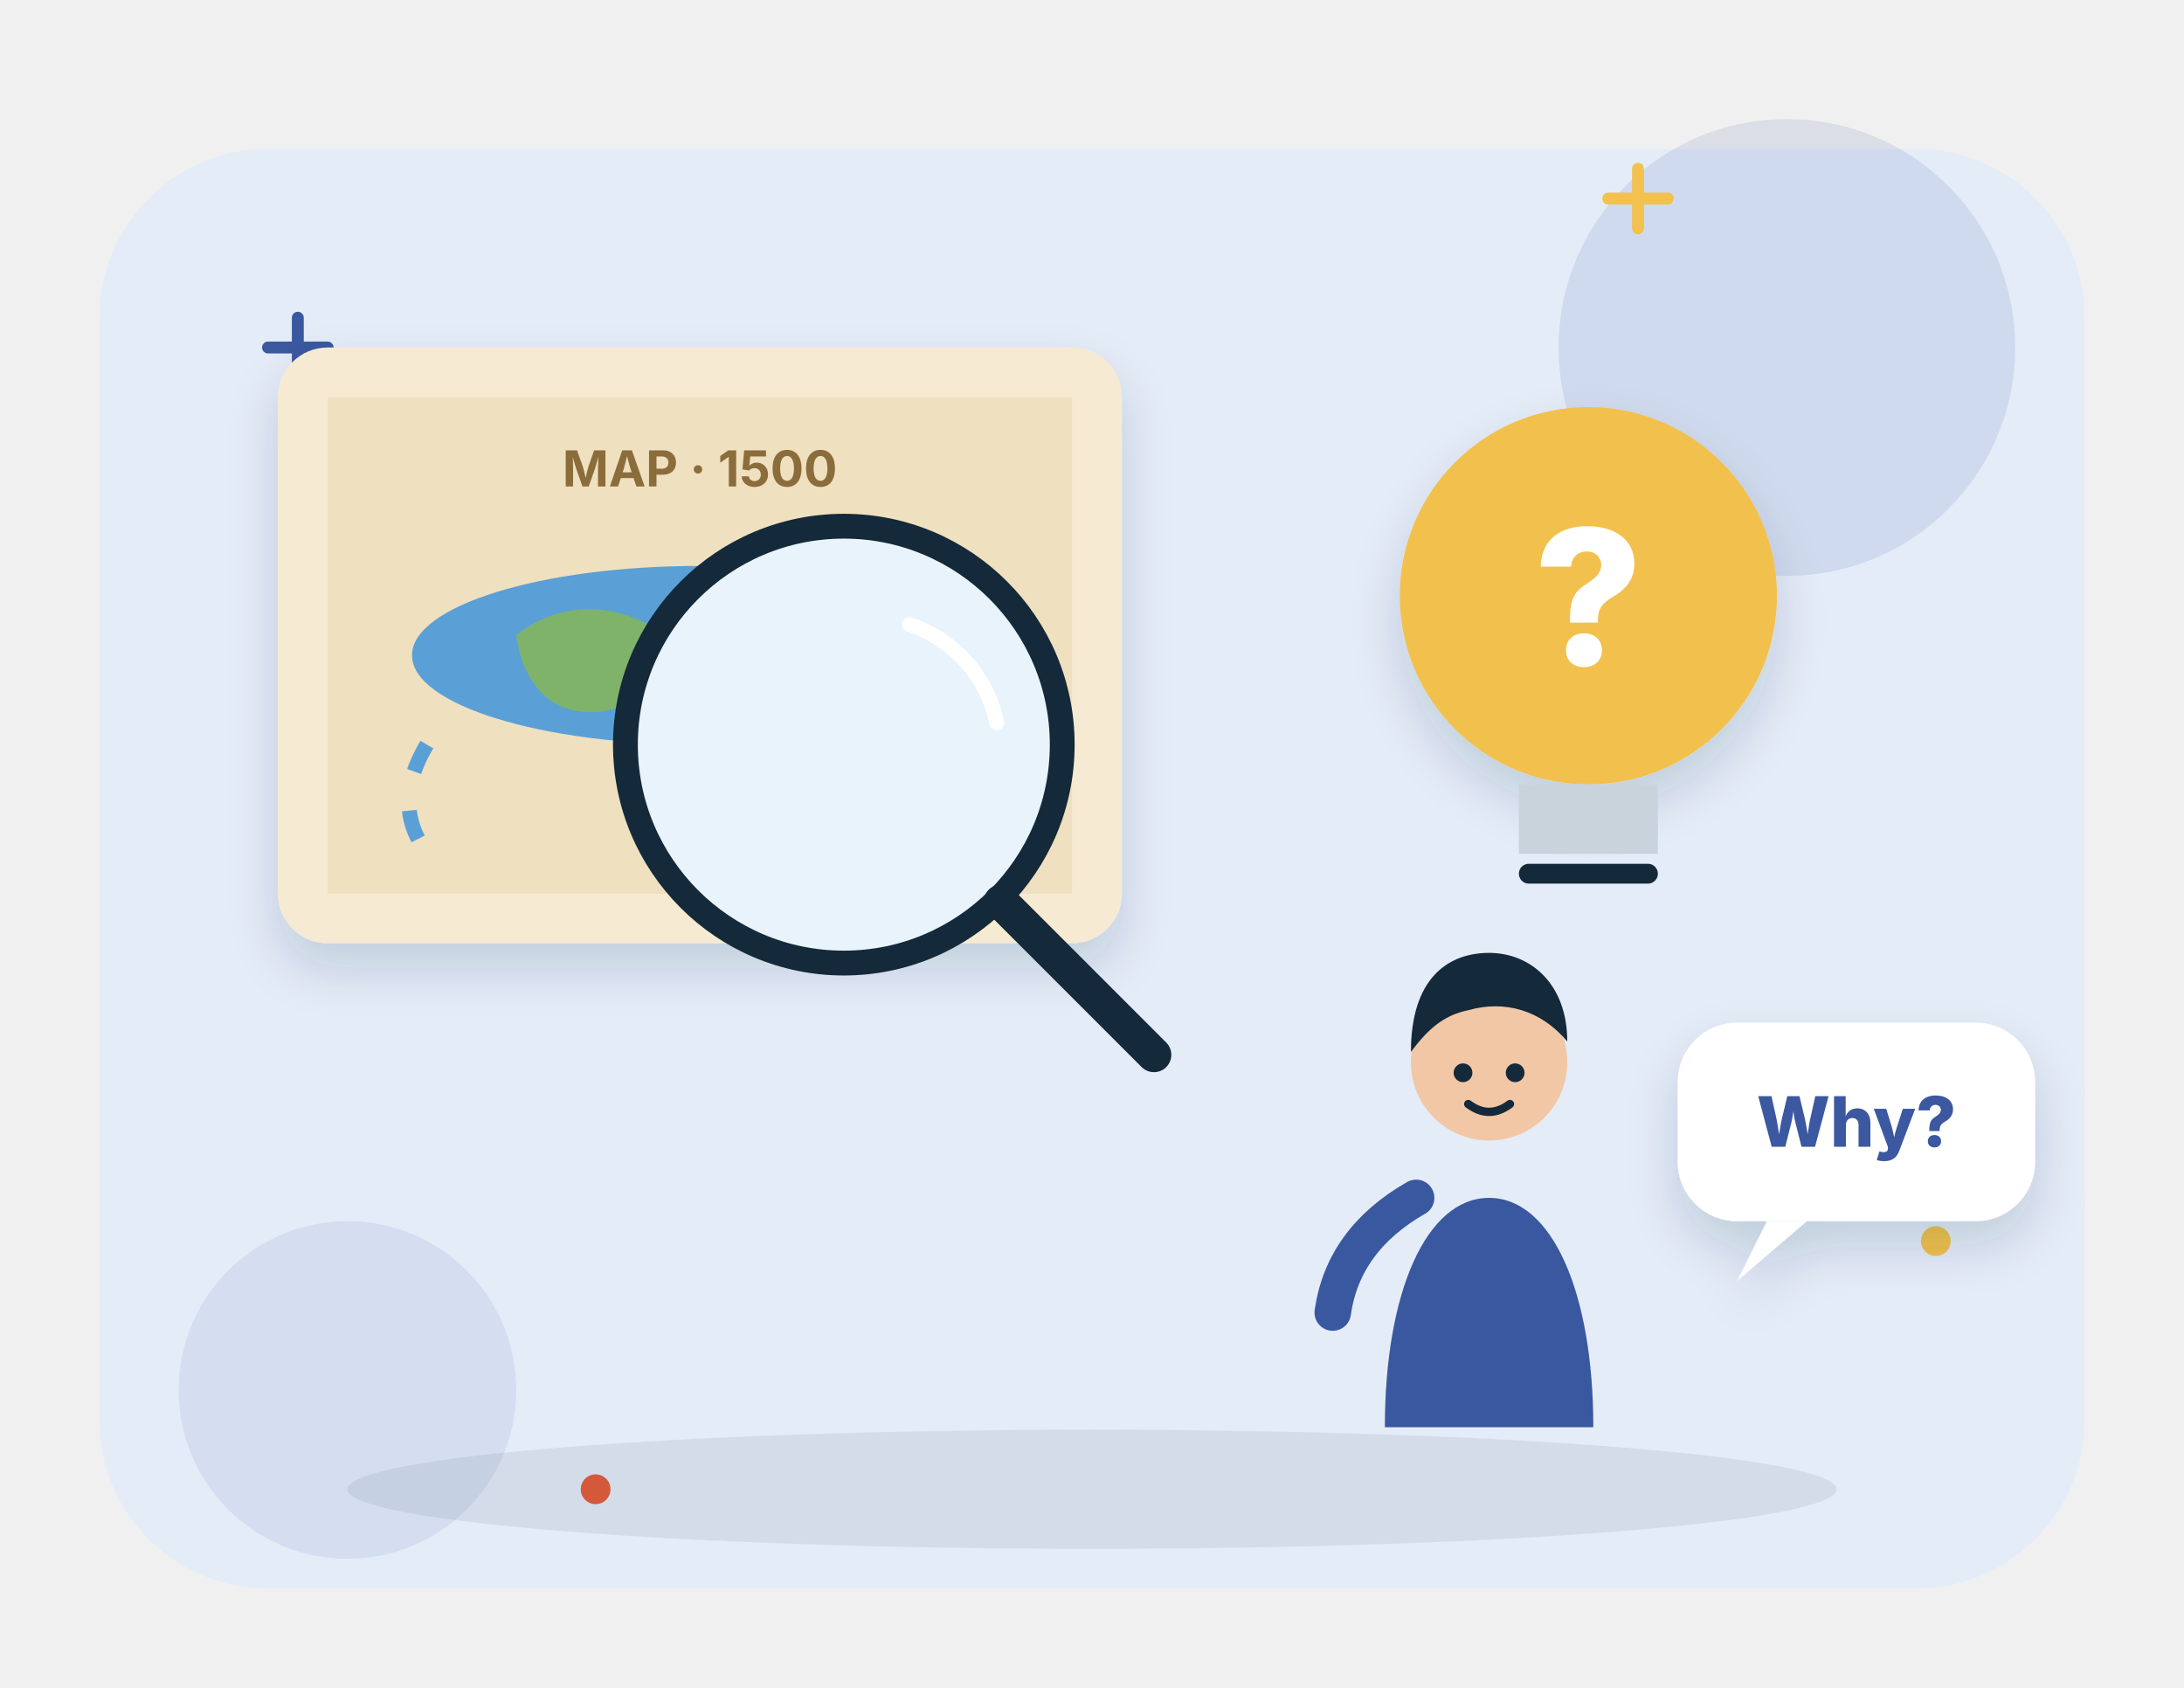
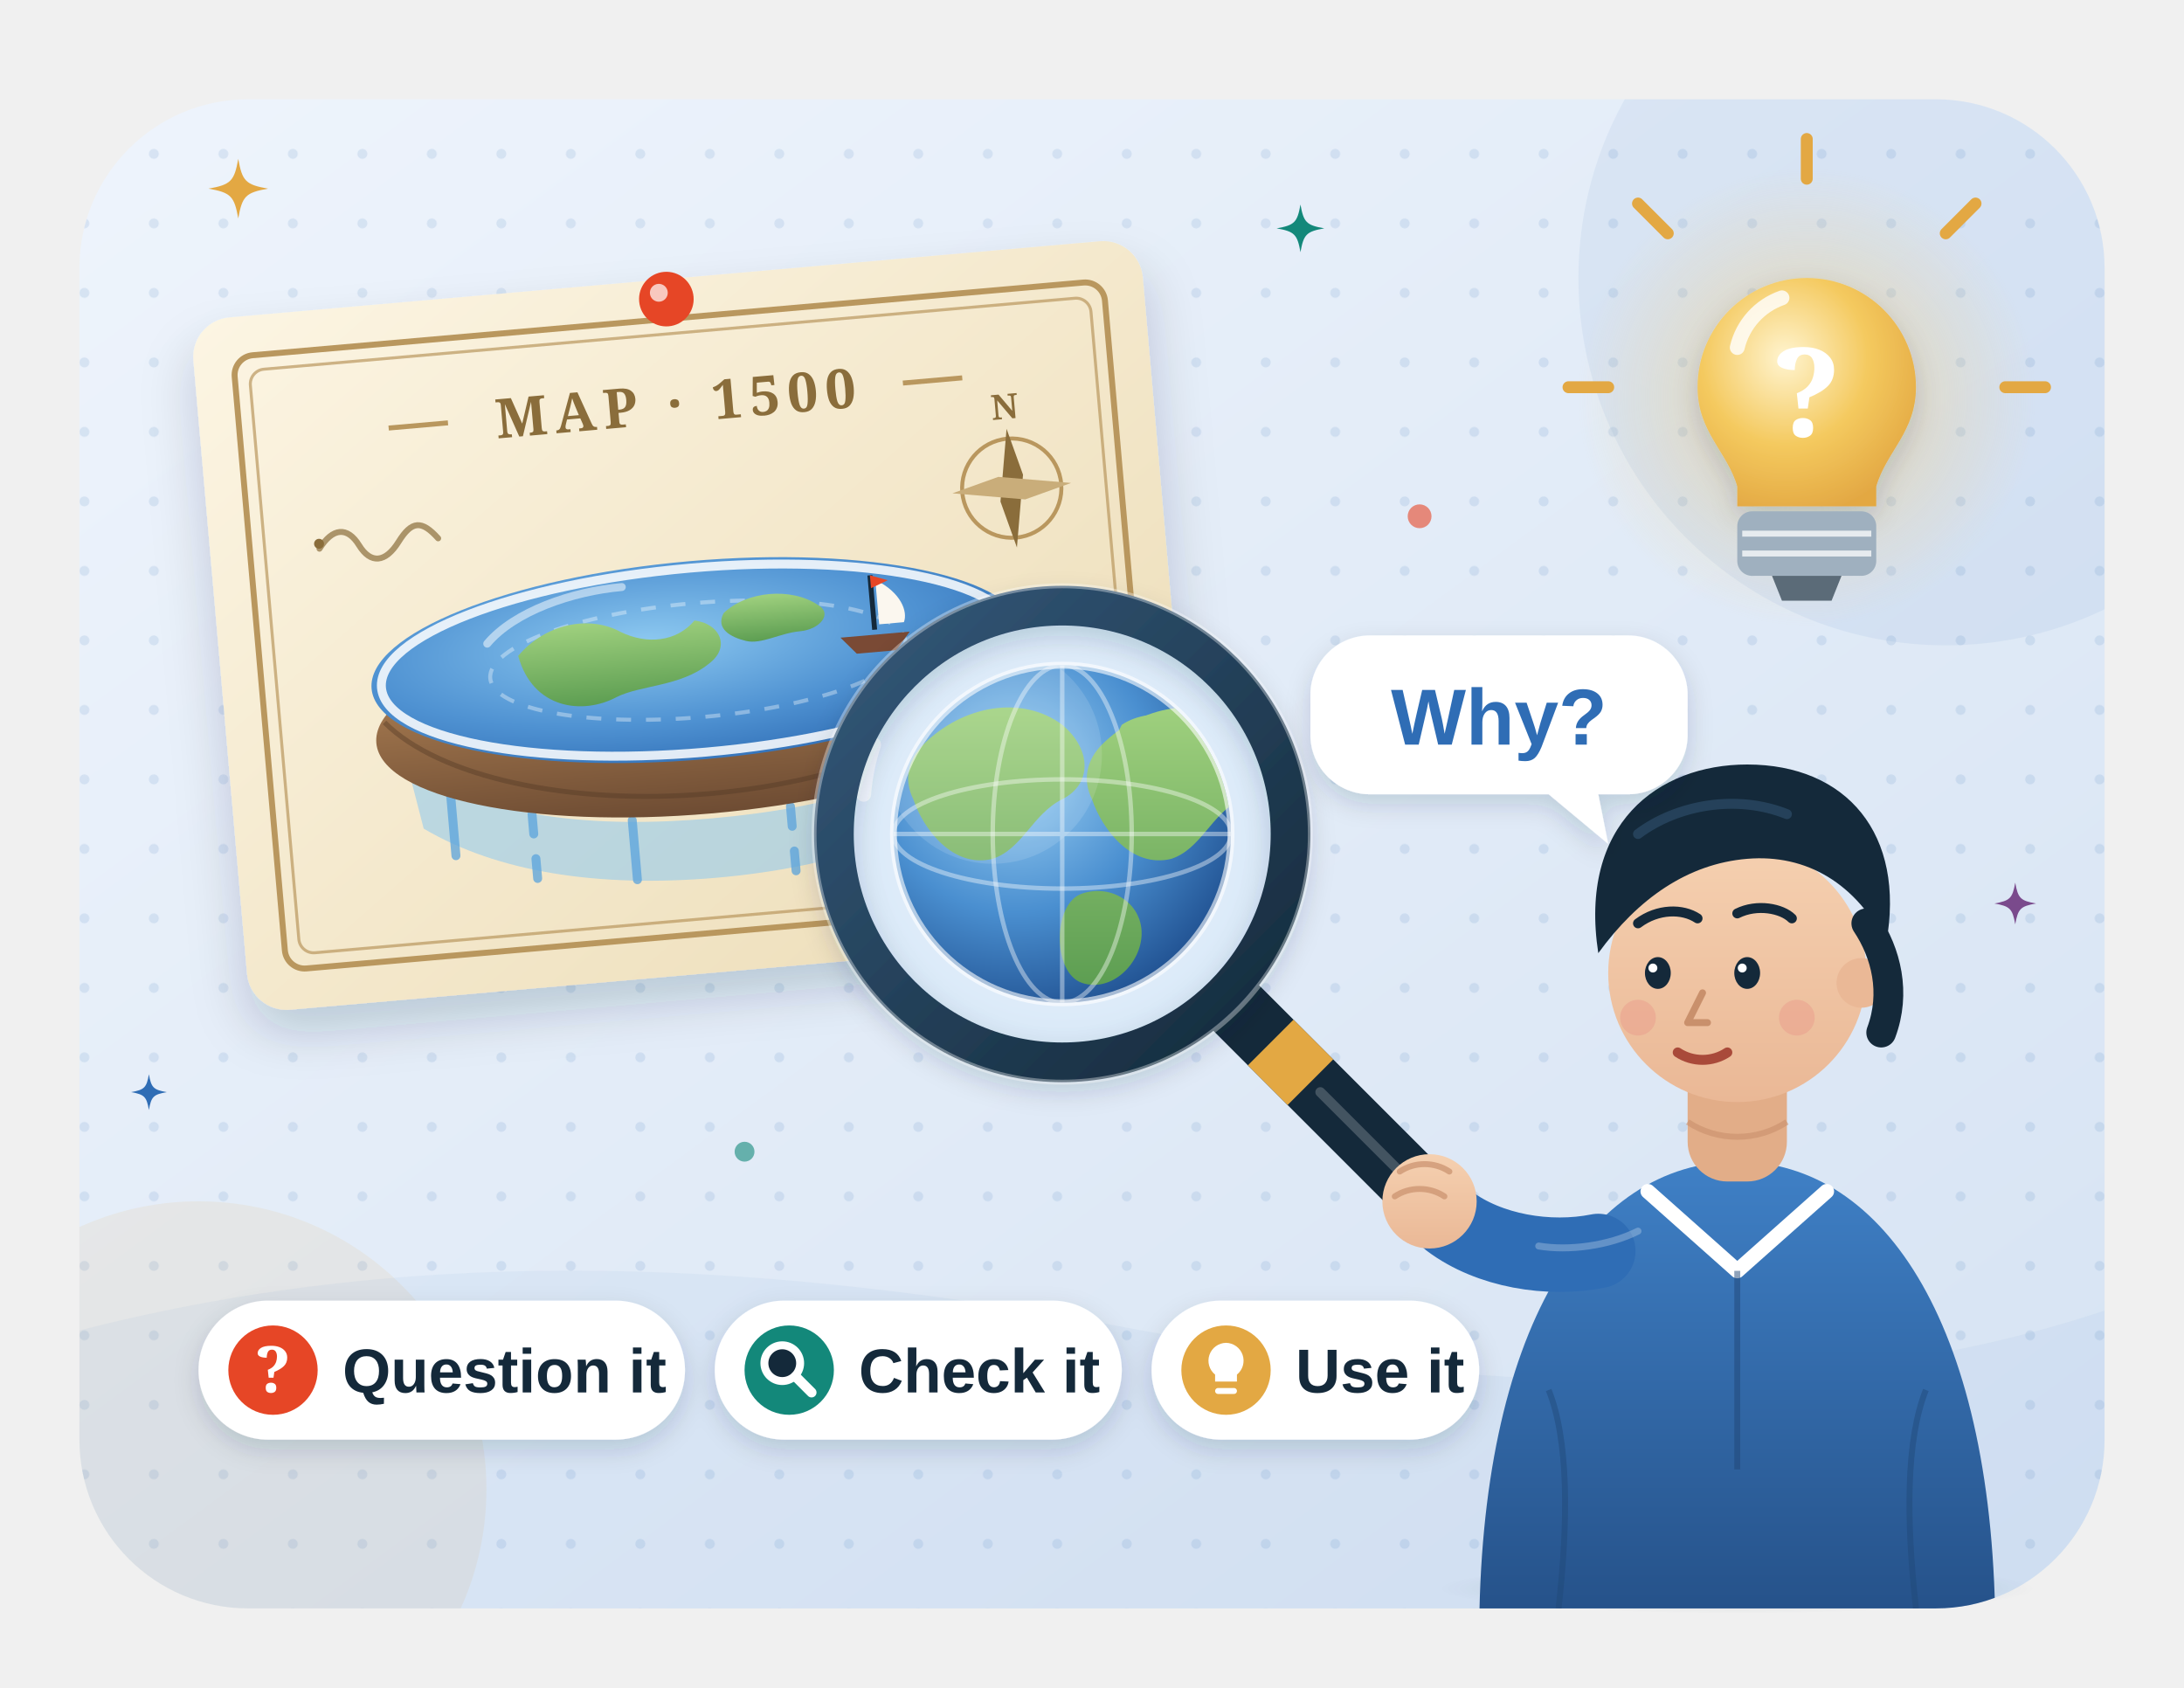
- <svg xmlns="http://www.w3.org/2000/svg" viewBox="0 0 440 340" fill="none" role="img" aria-label="A student looks through a big magnifying glass at a flat Earth map and a lightbulb with a question mark">
-   <style>.fl{animation:fl 5s ease-in-out infinite;transform-box:fill-box;transform-origin:center}.f2{animation-delay:-1.7s}.f3{animation-delay:-3.3s}
- .tw{animation:tw 2.8s ease-in-out infinite;transform-box:fill-box;transform-origin:center}.t2{animation-delay:-1.4s}.t3{animation-delay:-.7s}
- .sp{animation:sp 12s linear infinite;transform-box:fill-box;transform-origin:center}.pu{animation:pu 2.4s ease-in-out infinite;transform-box:fill-box;transform-origin:center}
- .dr{stroke-dasharray:6 8;animation:dr 1.6s linear infinite}.bl{animation:bl 4s infinite;transform-box:fill-box;transform-origin:center}
- .sw{animation:sw 3s ease-in-out infinite;transform-box:fill-box;transform-origin:bottom center}.wv{animation:wv 2.6s ease-out infinite;opacity:0;transform-box:fill-box;transform-origin:center}.w2{animation-delay:.85s}.w3{animation-delay:1.7s}
- .bar{animation:bar 1.4s ease-in-out infinite;transform-box:fill-box;transform-origin:bottom}.b2{animation-delay:-.4s}.b3{animation-delay:-.8s}.b4{animation-delay:-1.1s}
- .pb{animation:pb 6s ease-in-out infinite;transform-box:fill-box;transform-origin:left}.wr{stroke-dasharray:240;animation:wr 5s ease-in-out infinite}
- @keyframes fl{0%,100%{transform:translateY(0)}50%{transform:translateY(-6px)}}@keyframes tw{0%,100%{opacity:.3;transform:scale(.7)}50%{opacity:1;transform:scale(1.05)}}
- @keyframes sp{to{transform:rotate(360deg)}}@keyframes pu{0%,100%{transform:scale(1)}15%{transform:scale(1.1)}30%{transform:scale(1)}}
- @keyframes dr{to{stroke-dashoffset:-28}}@keyframes bl{0%,92%,100%{transform:scaleY(1)}95%{transform:scaleY(.1)}}@keyframes sw{50%{transform:rotate(5deg)}}
- @keyframes wv{0%{opacity:0;transform:scale(.6)}30%{opacity:.9}100%{opacity:0;transform:scale(1.4)}}@keyframes bar{0%,100%{transform:scaleY(.4)}50%{transform:scaleY(1)}}
- @keyframes pb{0%{transform:scaleX(.08)}60%,100%{transform:scaleX(1)}}@keyframes wr{0%{stroke-dashoffset:240}50%,100%{stroke-dashoffset:0}}
- @media (prefers-reduced-motion:reduce){*{animation:none!important}.wv{opacity:.6}}</style>
+ <svg xmlns="http://www.w3.org/2000/svg" viewBox="0 0 440 340" fill="none" role="img" aria-label="A student holds a big magnifying glass over an old flat-Earth map; through the lens the Earth is round. A lightbulb with a question mark glows above, the student asks 'Why?', and three tags read Question it, Check it, Use it.">
+   <style>
+ .fl{animation:fl 6s ease-in-out infinite;transform-box:fill-box;transform-origin:center}.f2{animation-delay:-2s}.f3{animation-delay:-4s}
+ .tw{animation:tw 3s ease-in-out infinite;transform-box:fill-box;transform-origin:center}.t2{animation-delay:-1s}.t3{animation-delay:-2s}.t4{animation-delay:-.5s}
+ .wv{animation:wv 3s ease-out infinite;opacity:0;transform-box:fill-box;transform-origin:center}.w2{animation-delay:1s}.w3{animation-delay:2s}
+ .gs{animation:gs 14s linear infinite}
+ .bl{animation:bl 5s infinite;transform-box:fill-box;transform-origin:center}
+ .lz{animation:lz 7s ease-in-out infinite;transform-box:view-box;transform-origin:300px 260px}
+ .wf{stroke-dasharray:4 5;animation:wf 1.2s linear infinite}
+ @keyframes fl{50%{transform:translateY(-5px)}}
+ @keyframes tw{0%,100%{opacity:.35;transform:scale(.6)}50%{opacity:1;transform:scale(1)}}
+ @keyframes wv{0%{opacity:0;transform:scale(.8)}30%{opacity:.8}100%{opacity:0;transform:scale(1.35)}}
+ @keyframes gs{to{transform:translateX(-36px)}}
+ @keyframes bl{0%,94%,100%{transform:scaleY(1)}97%{transform:scaleY(.1)}}
+ @keyframes lz{50%{transform:rotate(-2deg)}}
+ @keyframes wf{to{stroke-dashoffset:-18}}
+ @media (prefers-reduced-motion: reduce){*{animation:none !important}.wv{opacity:.5}}
+ </style>
  <defs>
-     <filter id="s" x="-30%" y="-30%" width="160%" height="170%">
-       <feDropShadow dx="0" dy="5" stdDeviation="5" flood-color="#14293a" flood-opacity=".16" />
+     <linearGradient id="sc-bg" x1="0" y1="0" x2="1" y2="1">
+       <stop offset="0" stop-color="#eef4fc" />
+       <stop offset="1" stop-color="#d6e3f3" />
+     </linearGradient>
+     <pattern id="sc-dots" width="14" height="14" patternUnits="userSpaceOnUse">
+       <circle cx="3" cy="3" r="1" fill="#2f6db5" opacity=".12" />
+     </pattern>
+     <linearGradient id="sc-parch" x1="0" y1="0" x2="1" y2="1">
+       <stop offset="0" stop-color="#fcf5e3" />
+       <stop offset="1" stop-color="#ecdcb6" />
+     </linearGradient>
+     <radialGradient id="sc-sea" cx=".42" cy=".38" r=".7">
+       <stop offset="0" stop-color="#8cc8f0" />
+       <stop offset=".6" stop-color="#4f92d2" />
+       <stop offset="1" stop-color="#2f6db5" />
+     </radialGradient>
+     <linearGradient id="sc-rock" x1="0" y1="0" x2="0" y2="1">
+       <stop offset="0" stop-color="#b98a5a" />
+       <stop offset="1" stop-color="#6e4c33" />
+     </linearGradient>
+     <linearGradient id="sc-land" x1="0" y1="0" x2="0" y2="1">
+       <stop offset="0" stop-color="#9fd07e" />
+       <stop offset="1" stop-color="#5d9e52" />
+     </linearGradient>
+     <radialGradient id="sc-globe" cx=".36" cy=".32" r=".75">
+       <stop offset="0" stop-color="#9fd3f5" />
+       <stop offset=".55" stop-color="#4a8fd0" />
+       <stop offset="1" stop-color="#1f4f8f" />
+     </radialGradient>
+     <radialGradient id="sc-lensbg" cx=".5" cy=".5" r=".5">
+       <stop offset="0" stop-color="#f4f9ff" />
+       <stop offset="1" stop-color="#d6e7f7" />
+     </radialGradient>
+     <linearGradient id="sc-rim" x1="0" y1="0" x2="1" y2="1">
+       <stop offset="0" stop-color="#34597a" />
+       <stop offset="1" stop-color="#14293a" />
+     </linearGradient>
+     <radialGradient id="sc-bulb" cx=".4" cy=".35" r=".7">
+       <stop offset="0" stop-color="#fff4cf" />
+       <stop offset=".55" stop-color="#f4c95e" />
+       <stop offset="1" stop-color="#e3a843" />
+     </radialGradient>
+     <radialGradient id="sc-glow" cx=".5" cy=".5" r=".5">
+       <stop offset="0" stop-color="#f6c766" stop-opacity=".5" />
+       <stop offset="1" stop-color="#f6c766" stop-opacity="0" />
+     </radialGradient>
+     <linearGradient id="sc-sweat" x1="0" y1="0" x2="0" y2="1">
+       <stop offset="0" stop-color="#3f80c6" />
+       <stop offset="1" stop-color="#244f86" />
+     </linearGradient>
+     <linearGradient id="sc-skin" x1="0" y1="0" x2="0" y2="1">
+       <stop offset="0" stop-color="#f5d0b0" />
+       <stop offset="1" stop-color="#eab896" />
+     </linearGradient>
+     <radialGradient id="sc-gs" cx=".5" cy=".5" r=".5">
+       <stop offset="0" stop-color="#14293a" stop-opacity=".2" />
+       <stop offset="1" stop-color="#14293a" stop-opacity="0" />
+     </radialGradient>
+     <filter id="sc-sh" x="-30%" y="-30%" width="160%" height="170%">
+       <feDropShadow dx="0" dy="5" stdDeviation="5" flood-color="#14293a" flood-opacity=".18" />
    </filter>
-     <linearGradient id="gl" x1="0" y1="0" x2="0" y2="1">
-       <stop offset="0" stop-color="#fff" stop-opacity=".55" />
-       <stop offset="1" stop-color="#fff" stop-opacity="0" />
-     </linearGradient>
+     <filter id="sc-sh2" x="-30%" y="-30%" width="160%" height="170%">
+       <feDropShadow dx="0" dy="2" stdDeviation="2.5" flood-color="#14293a" flood-opacity=".16" />
+     </filter>
+     <clipPath id="sc-lc">
+       <circle cx="214" cy="168" r="46" />
+     </clipPath>
+     <clipPath id="sc-gc">
+       <circle cx="214" cy="168" r="34" />
+     </clipPath>
+     <clipPath id="sc-panel">
+       <rect x="16" y="20" width="408" height="304" rx="34" />
+     </clipPath>
+     <path id="sc-st" d="M0-6C.8-1.5 1.5-.8 6 0 1.5.8.8 1.5 0 6-.8 1.5-1.5.8-6 0-1.5-.8-.8-1.5 0-6z" />
  </defs>
-   <rect x="20" y="30" width="400" height="290" rx="34" fill="#e4ecf8" />
-   <circle cx="360" cy="70" r="46" fill="#3a58a0" opacity=".12" />
-   <circle cx="70" cy="280" r="34" fill="#3a58a0" opacity=".1" />
-   <ellipse cx="220" cy="300" rx="150" ry="12" fill="#14293a" opacity=".08" />
-   <path class="tw" d="M54 70h12m-6-6v12" stroke="#3a58a0" stroke-width="2.4" stroke-linecap="round" />
-   <circle class="tw t2" cx="390" cy="250" r="3" fill="#f2c14e" />
-   <path class="tw t3" d="M324 40h12m-6-6v12" stroke="#f2c14e" stroke-width="2.4" stroke-linecap="round" />
-   <circle class="tw" cx="120" cy="300" r="3" fill="#d4583a" />
+   <rect x="16" y="20" width="408" height="304" rx="34" fill="url(#sc-bg)" />
+   <rect x="16" y="20" width="408" height="304" rx="34" fill="url(#sc-dots)" />
+   <g clip-path="url(#sc-panel)">
+     <circle cx="392" cy="56" r="74" fill="#2f6db5" opacity=".07" />
+     <circle cx="40" cy="300" r="58" fill="#e3a843" opacity=".1" />
+     <path d="M16 268c70-18 140-14 214 0s140 14 194-4v60H16z" fill="#2f6db5" opacity=".05" />
+   </g>
+   <g transform="translate(48 38)">
+     <use href="#sc-st" class="tw" fill="#e3a843" />
+   </g>
+   <g transform="translate(262 46)">
+     <use href="#sc-st" class="tw t2" fill="#13887a" transform="scale(.8)" />
+   </g>
+   <g transform="translate(406 182)">
+     <use href="#sc-st" class="tw t3" fill="#7a4a8c" transform="scale(.7)" />
+   </g>
+   <g transform="translate(30 220)">
+     <use href="#sc-st" class="tw t4" fill="#2f6db5" transform="scale(.6)" />
+   </g>
+   <circle cx="286" cy="104" r="2.4" fill="#e64626" opacity=".6" />
+   <circle cx="150" cy="232" r="2" fill="#13887a" opacity=".6" />
  <g class="fl">
-     <g filter="url(#s)">
-       <rect x="56" y="70" width="170" height="120" rx="10" fill="#f6ead2" />
-     </g>
-     <path d="M66 80h150v100H66z" fill="#efe0bf" />
-     <ellipse cx="141" cy="132" rx="58" ry="18" fill="#5aa0d6" />
-     <path d="M104 128c10-8 22-6 30 0s20 6 26-2c8 4 6 12-4 14-12 3-20-2-30 2s-20 0-22-14z" fill="#7fb36a" />
-     <path d="M86 150c-6 10-4 18 2 24M196 150c6 10 4 18-2 24" stroke="#5aa0d6" stroke-width="3" stroke-dasharray="3 5" class="dr" />
-     <text x="141" y="98" font-family="Inter, Arial, sans-serif" font-size="10" font-weight="700" fill="#8a6d3b" text-anchor="middle">MAP · 1500</text>
-   </g>
-   <g transform="translate(170 150)">
-     <g class="fl f3">
-       <circle r="44" fill="#e8f3fb" stroke="#14293a" stroke-width="5" />
-       <path d="M13.2 -24.2a26.4 26.4 0 0 1 17.6 19.8" stroke="#fff" stroke-width="3" stroke-linecap="round" />
-       <path d="M31.68 31.68l30.8 30.8" stroke="#14293a" stroke-width="7" stroke-linecap="round" />
+     <g transform="rotate(-5 140 126)">
+       <rect x="44" y="56" width="192" height="140" rx="8" fill="url(#sc-parch)" filter="url(#sc-sh)" />
+       <rect x="52" y="64" width="176" height="124" rx="4" stroke="#b9975e" stroke-width="1.2" />
+       <rect x="55" y="67" width="170" height="118" rx="3" stroke="#b9975e" stroke-width=".6" opacity=".7" />
+       <text x="140" y="85" font-family="Georgia, serif" font-size="11" font-weight="700" fill="#8a6d3b" text-anchor="middle" letter-spacing="1.5">MAP · 1500</text>
+       <path d="M82 81h12M186 81h12" stroke="#b9975e" stroke-width="1" />
+       <path d="M80 150c16 11 36 15 60 15s44-4 60-15l-2 12c-14 10-34 15-58 15s-44-5-58-15z" fill="#8cc8f0" opacity=".55" />
+       <g stroke="#5aa3dc" stroke-width="1.8" stroke-linecap="round" opacity=".75">
+         <path d="M88 156v12" />
+         <path class="wf" d="M104 161v15" />
+         <path d="M124 164v12" />
+         <path class="wf" d="M156 164v14" />
+         <path d="M176 161v12" />
+         <path class="wf" d="M192 156v13" />
+       </g>
+       <ellipse cx="140" cy="144" rx="66" ry="20" fill="url(#sc-rock)" />
+       <path d="M76 140c10 12 36 20 64 20s54-8 64-20" stroke="#4f3624" stroke-width="1" opacity=".4" />
+       <ellipse cx="140" cy="133" rx="66" ry="20" fill="url(#sc-sea)" />
+       <ellipse cx="140" cy="133" rx="64" ry="18.6" stroke="#ffffff" stroke-width="1.8" opacity=".85" />
+       <ellipse cx="140" cy="133" rx="42" ry="11.5" stroke="#ffffff" stroke-width=".8" opacity=".35" stroke-dasharray="3 3" />
+       <path d="M104 129c6-6 15-7 21-3 5 3 11 3 15-1 5 1 7 6 2 9-6 4-14 3-19 5-7 3-17 1-19-10z" fill="url(#sc-land)" />
+       <path d="M146 124c5-4 14-4 19 0 3 2 0 5-4 5s-8 2-11 1-6-3-4-6z" fill="url(#sc-land)" />
+       <path d="M98 126c6-6 18-9 28-9" stroke="#ffffff" stroke-width="1.6" stroke-linecap="round" opacity=".5" />
+       <g transform="translate(176 131)">
+         <path d="M-7 0h14l-3 3.5h-8z" fill="#7a4a35" />
+         <path d="M0-1v-11" stroke="#14293a" stroke-width="1" />
+         <path d="M1-11c5 3 6 7 5 9h-5z" fill="#fbf7ef" />
+         <path d="M0-12l3.5 1.3-3.5 1.3z" fill="#e64626" />
+       </g>
+       <g transform="translate(206 104)">
+         <circle r="10" stroke="#b9975e" stroke-width=".8" />
+         <path d="M0-12l2.5 9.5L0 12-2.5 2.5z" fill="#8a6d3b" />
+         <path d="M-12 0l9.5-2.5L12 0 2.5 2.5z" fill="#c9ad7a" />
+         <text y="-14" font-family="Georgia, serif" font-size="7" font-weight="700" fill="#8a6d3b" text-anchor="middle">N</text>
+       </g>
+       <path d="M66 104c3-4 6-4 8 0s5 4 8 0 5-4 8 0" stroke="#8a6d3b" stroke-width="1.2" stroke-linecap="round" opacity=".7" />
+       <circle cx="66" cy="103" r="1" fill="#8a6d3b" />
+       <circle cx="140" cy="60" r="5.5" fill="#e64626" />
+       <circle cx="138.6" cy="58.6" r="1.8" fill="#ffffff" opacity=".7" />
    </g>
  </g>
  <g class="fl f2">
-     <circle cx="320" cy="120" r="38" fill="#f2c14e" filter="url(#s)" />
-     <path d="M306 158h28v14h-28z" fill="#c9d3dc" />
-     <path d="M308 176h24" stroke="#14293a" stroke-width="4" stroke-linecap="round" />
-     <text x="320" y="134" font-family="Inter, Arial, sans-serif" font-size="38" font-weight="800" fill="#fff" text-anchor="middle">?</text>
-     <circle class="wv" cx="320" cy="120" r="40" stroke="#f2c14e" stroke-width="2.2" />
-     <circle class="wv w2" cx="320" cy="120" r="48" stroke="#f2c14e" stroke-width="2.2" />
-     <circle class="wv w3" cx="320" cy="120" r="56" stroke="#f2c14e" stroke-width="2.2" />
-   </g>
-   <g transform="translate(300 214) scale(1.05)">
-     <g class="fl f3">
-       <path d="M-20 70c0-26 8-44 20-44s20 18 20 44z" fill="#3a58a0" />
-       <path d="M-14 26q-14 8-16 22" stroke="#3a58a0" stroke-width="7" stroke-linecap="round" />
-       <circle r="15" fill="#f1c7a5" />
-       <path d="M-15-2c0-14 7-19 15-19s15 6 15 17c-5-6-12-8-19-6-5 1-8 4-11 8z" fill="#14293a" />
-       <g class="bl">
-         <circle cx="-5" cy="2" r="1.8" fill="#14293a" />
-         <circle cx="5" cy="2" r="1.8" fill="#14293a" />
-       </g>
-       <path d="M-4 8q4 3 8 0" stroke="#14293a" stroke-width="1.6" stroke-linecap="round" />
-     </g>
-   </g>
-   <g class="fl" filter="url(#s)">
-     <rect x="338" y="206" width="72" height="40" rx="12" fill="#fff" />
-     <path d="M356 246l-6 12 14-12z" fill="#fff" />
-     <text x="374" y="231" font-family="Inter, Arial, sans-serif" font-size="14" font-weight="800" fill="#3a58a0" text-anchor="middle">Why?</text>
+     <circle class="wv" cx="364" cy="80" r="34" stroke="#e3a843" stroke-width="2" />
+     <circle class="wv w2" cx="364" cy="80" r="34" stroke="#e3a843" stroke-width="2" />
+     <circle class="wv w3" cx="364" cy="80" r="34" stroke="#e3a843" stroke-width="2" />
+     <circle cx="364" cy="80" r="46" fill="url(#sc-glow)" />
+     <path d="M342 78a22 22 0 1 1 44 0c0 9-6 13-8 20v4h-28v-4c-2-7-8-11-8-20z" fill="url(#sc-bulb)" filter="url(#sc-sh2)" />
+     <path d="M350 70a14 14 0 0 1 9-10" stroke="#ffffff" stroke-width="3" stroke-linecap="round" opacity=".8" />
+     <rect x="350" y="103" width="28" height="13" rx="3" fill="#9fb0bf" />
+     <path d="M351 107.5h26M351 111.5h26" stroke="#e6ebef" stroke-width="1.2" />
+     <path d="M357 116h14l-2 5h-10z" fill="#5b6b78" />
+     <text x="364" y="88" font-family="Georgia, serif" font-size="25" font-weight="700" fill="#ffffff" text-anchor="middle">?</text>
+     <g stroke="#e3a843" stroke-width="2.4" stroke-linecap="round">
+       <path d="M364 36v-8M392 47l6-6M336 47l-6-6M404 78h8M316 78h8" />
+     </g>
+   </g>
+   <ellipse cx="350" cy="320" rx="60" ry="5" fill="url(#sc-gs)" />
+   <g clip-path="url(#sc-panel)">
+     <path d="M298 330c0-62 22-96 52-96s52 34 52 96z" fill="url(#sc-sweat)" />
+     <path d="M332 240l18 16 18-16" stroke="#ffffff" stroke-width="3" stroke-linecap="round" stroke-linejoin="round" />
+     <path d="M350 256v40" stroke="#1f4675" stroke-width="1.2" opacity=".5" />
+     <path d="M312 280c4 10 4 26 2 44M388 280c-4 10-4 26-2 44" stroke="#1f4675" stroke-width="1.2" opacity=".45" />
+   </g>
+   <rect x="340" y="212" width="20" height="26" rx="8" fill="#e2ad88" />
+   <path d="M340 226c6 4 14 4 20 0" stroke="#c9906c" stroke-width="1.2" opacity=".6" />
+   <circle cx="350" cy="196" r="26" fill="url(#sc-skin)" />
+   <circle cx="375" cy="198" r="5" fill="#eab896" />
+   <path d="M322 192c-4-26 12-38 30-38 20 0 32 14 28 36-6-12-16-18-28-17-12 1-22 8-30 19z" fill="#14293a" />
+   <path d="M330 168c8-6 20-8 30-4" stroke="#2c4c68" stroke-width="2" stroke-linecap="round" opacity=".7" />
+   <path d="M376 186c4 6 6 14 3 22" stroke="#14293a" stroke-width="6" stroke-linecap="round" />
+   <path d="M330 186c4-3 9-3 12-1M350 184c4-2 9-1 11 1" stroke="#14293a" stroke-width="2" stroke-linecap="round" />
+   <g class="bl">
+     <ellipse cx="334" cy="196" rx="2.6" ry="3.2" fill="#14293a" />
+     <ellipse cx="352" cy="196" rx="2.6" ry="3.2" fill="#14293a" />
+   </g>
+   <circle cx="333" cy="195" r=".9" fill="#ffffff" />
+   <circle cx="351" cy="195" r=".9" fill="#ffffff" />
+   <path d="M343 200l-3 6h4" stroke="#c9906c" stroke-width="1.4" stroke-linecap="round" stroke-linejoin="round" />
+   <path d="M338 212c3 2 7 2 10 0" stroke="#a94a3a" stroke-width="2" stroke-linecap="round" />
+   <circle cx="330" cy="205" r="3.6" fill="#e8998a" opacity=".45" />
+   <circle cx="362" cy="205" r="3.6" fill="#e8998a" opacity=".45" />
+   <g class="lz">
+     <path d="M248 202l42 42" stroke="#14293a" stroke-width="13" stroke-linecap="round" />
+     <path d="M256 210l8 8" stroke="#e3a843" stroke-width="13" stroke-linecap="butt" />
+     <path d="M266 220l20 20" stroke="#ffffff" stroke-width="2" stroke-linecap="round" opacity=".2" />
+     <circle cx="214" cy="168" r="46" fill="url(#sc-lensbg)" />
+     <g clip-path="url(#sc-lc)">
+       <circle cx="214" cy="168" r="34" fill="url(#sc-globe)" />
+       <g clip-path="url(#sc-gc)">
+         <g class="gs">
+           <path d="M186 150c8-8 20-10 28-4 6 5 6 12 0 15-6 3-8 10-14 12-8 2-14-6-16-12-2-4-1-8 2-11zM226 146c6-4 16-2 20 4 3 5-2 9-8 8-5-1-7 5-12 4-4-1-5-8-2-12zM218 180c6-2 12 2 12 8s-6 12-12 10-6-16 0-18z" fill="url(#sc-land)" />
+           <path d="M222 150c8-8 20-10 28-4 6 5 6 12 0 15-6 3-8 10-14 12-8 2-14-6-16-12-2-4-1-8 2-11zM262 146c6-4 16-2 20 4 3 5-2 9-8 8-5-1-7 5-12 4-4-1-5-8-2-12zM254 180c6-2 12 2 12 8s-6 12-12 10-6-16 0-18z" fill="url(#sc-land)" />
+         </g>
+         <ellipse cx="214" cy="168" rx="34" ry="11" stroke="#ffffff" stroke-width=".9" opacity=".4" />
+         <ellipse cx="214" cy="168" rx="14" ry="34" stroke="#ffffff" stroke-width=".9" opacity=".4" />
+         <path d="M180 168h68M214 134v68" stroke="#ffffff" stroke-width=".9" opacity=".4" />
+         <circle cx="200" cy="152" r="22" fill="#ffffff" opacity=".12" />
+       </g>
+       <circle cx="214" cy="168" r="34" stroke="#ffffff" stroke-width="1.4" opacity=".6" />
+       <path d="M180 138a44 44 0 0 1 26-14" stroke="#ffffff" stroke-width="5" stroke-linecap="round" opacity=".75" />
+       <path d="M174 160a42 42 0 0 1 2-10" stroke="#ffffff" stroke-width="3" stroke-linecap="round" opacity=".6" />
+     </g>
+     <circle cx="214" cy="168" r="46" stroke="url(#sc-rim)" stroke-width="8" filter="url(#sc-sh2)" />
+     <circle cx="214" cy="168" r="50" stroke="#ffffff" stroke-width="1" opacity=".35" />
+   </g>
+   <path d="M322 252c-10 2-22 0-30-6" stroke="#2f6db5" stroke-width="15" stroke-linecap="round" />
+   <path d="M330 248c-6 3-14 4-20 3" stroke="#ffffff" stroke-width="1.4" stroke-linecap="round" opacity=".25" />
+   <circle cx="288" cy="242" r="9.5" fill="url(#sc-skin)" />
+   <path d="M282 236c3-2 7-2 10 0M281 241c3-2 7-2 10 0" stroke="#c9906c" stroke-width="1.2" stroke-linecap="round" opacity=".7" />
+   <g class="fl f3">
+     <path d="M276 128h52a12 12 0 0 1 12 12v8a12 12 0 0 1-12 12h-6l2 10-12-10h-36a12 12 0 0 1-12-12v-8a12 12 0 0 1 12-12z" fill="#ffffff" filter="url(#sc-sh2)" />
+     <text x="302" y="150" font-family="'Helvetica Neue', Arial, sans-serif" font-size="16" font-weight="800" fill="#2f6db5" text-anchor="middle">Why?</text>
+   </g>
+   <g font-family="'Helvetica Neue', Arial, sans-serif" font-size="12.5" font-weight="700" fill="#14293a">
+     <g filter="url(#sc-sh2)">
+       <rect x="40" y="262" width="98" height="28" rx="14" fill="#ffffff" />
+       <rect x="144" y="262" width="82" height="28" rx="14" fill="#ffffff" />
+       <rect x="232" y="262" width="66" height="28" rx="14" fill="#ffffff" />
+     </g>
+     <circle cx="55" cy="276" r="9" fill="#e64626" />
+     <text x="55" y="280.5" fill="#ffffff" text-anchor="middle" font-family="Georgia, serif" font-size="13">?</text>
+     <text x="69" y="280.5">Question it</text>
+     <circle cx="159" cy="276" r="9" fill="#13887a" />
+     <circle cx="157.6" cy="274.6" r="3.6" stroke="#ffffff" stroke-width="1.6" />
+     <path d="M160.3 277.3l3.2 3.2" stroke="#ffffff" stroke-width="2" stroke-linecap="round" />
+     <text x="173" y="280.5">Check it</text>
+     <circle cx="247" cy="276" r="9" fill="#e3a843" />
+     <path d="M247 270.5a3.6 3.6 0 0 1 2.2 6.4v1.4h-4.4v-1.4a3.6 3.6 0 0 1 2.2-6.4z" fill="#ffffff" />
+     <path d="M245.4 280.2h3.2" stroke="#ffffff" stroke-width="1.2" stroke-linecap="round" />
+     <text x="261" y="280.5">Use it</text>
  </g>
</svg>
